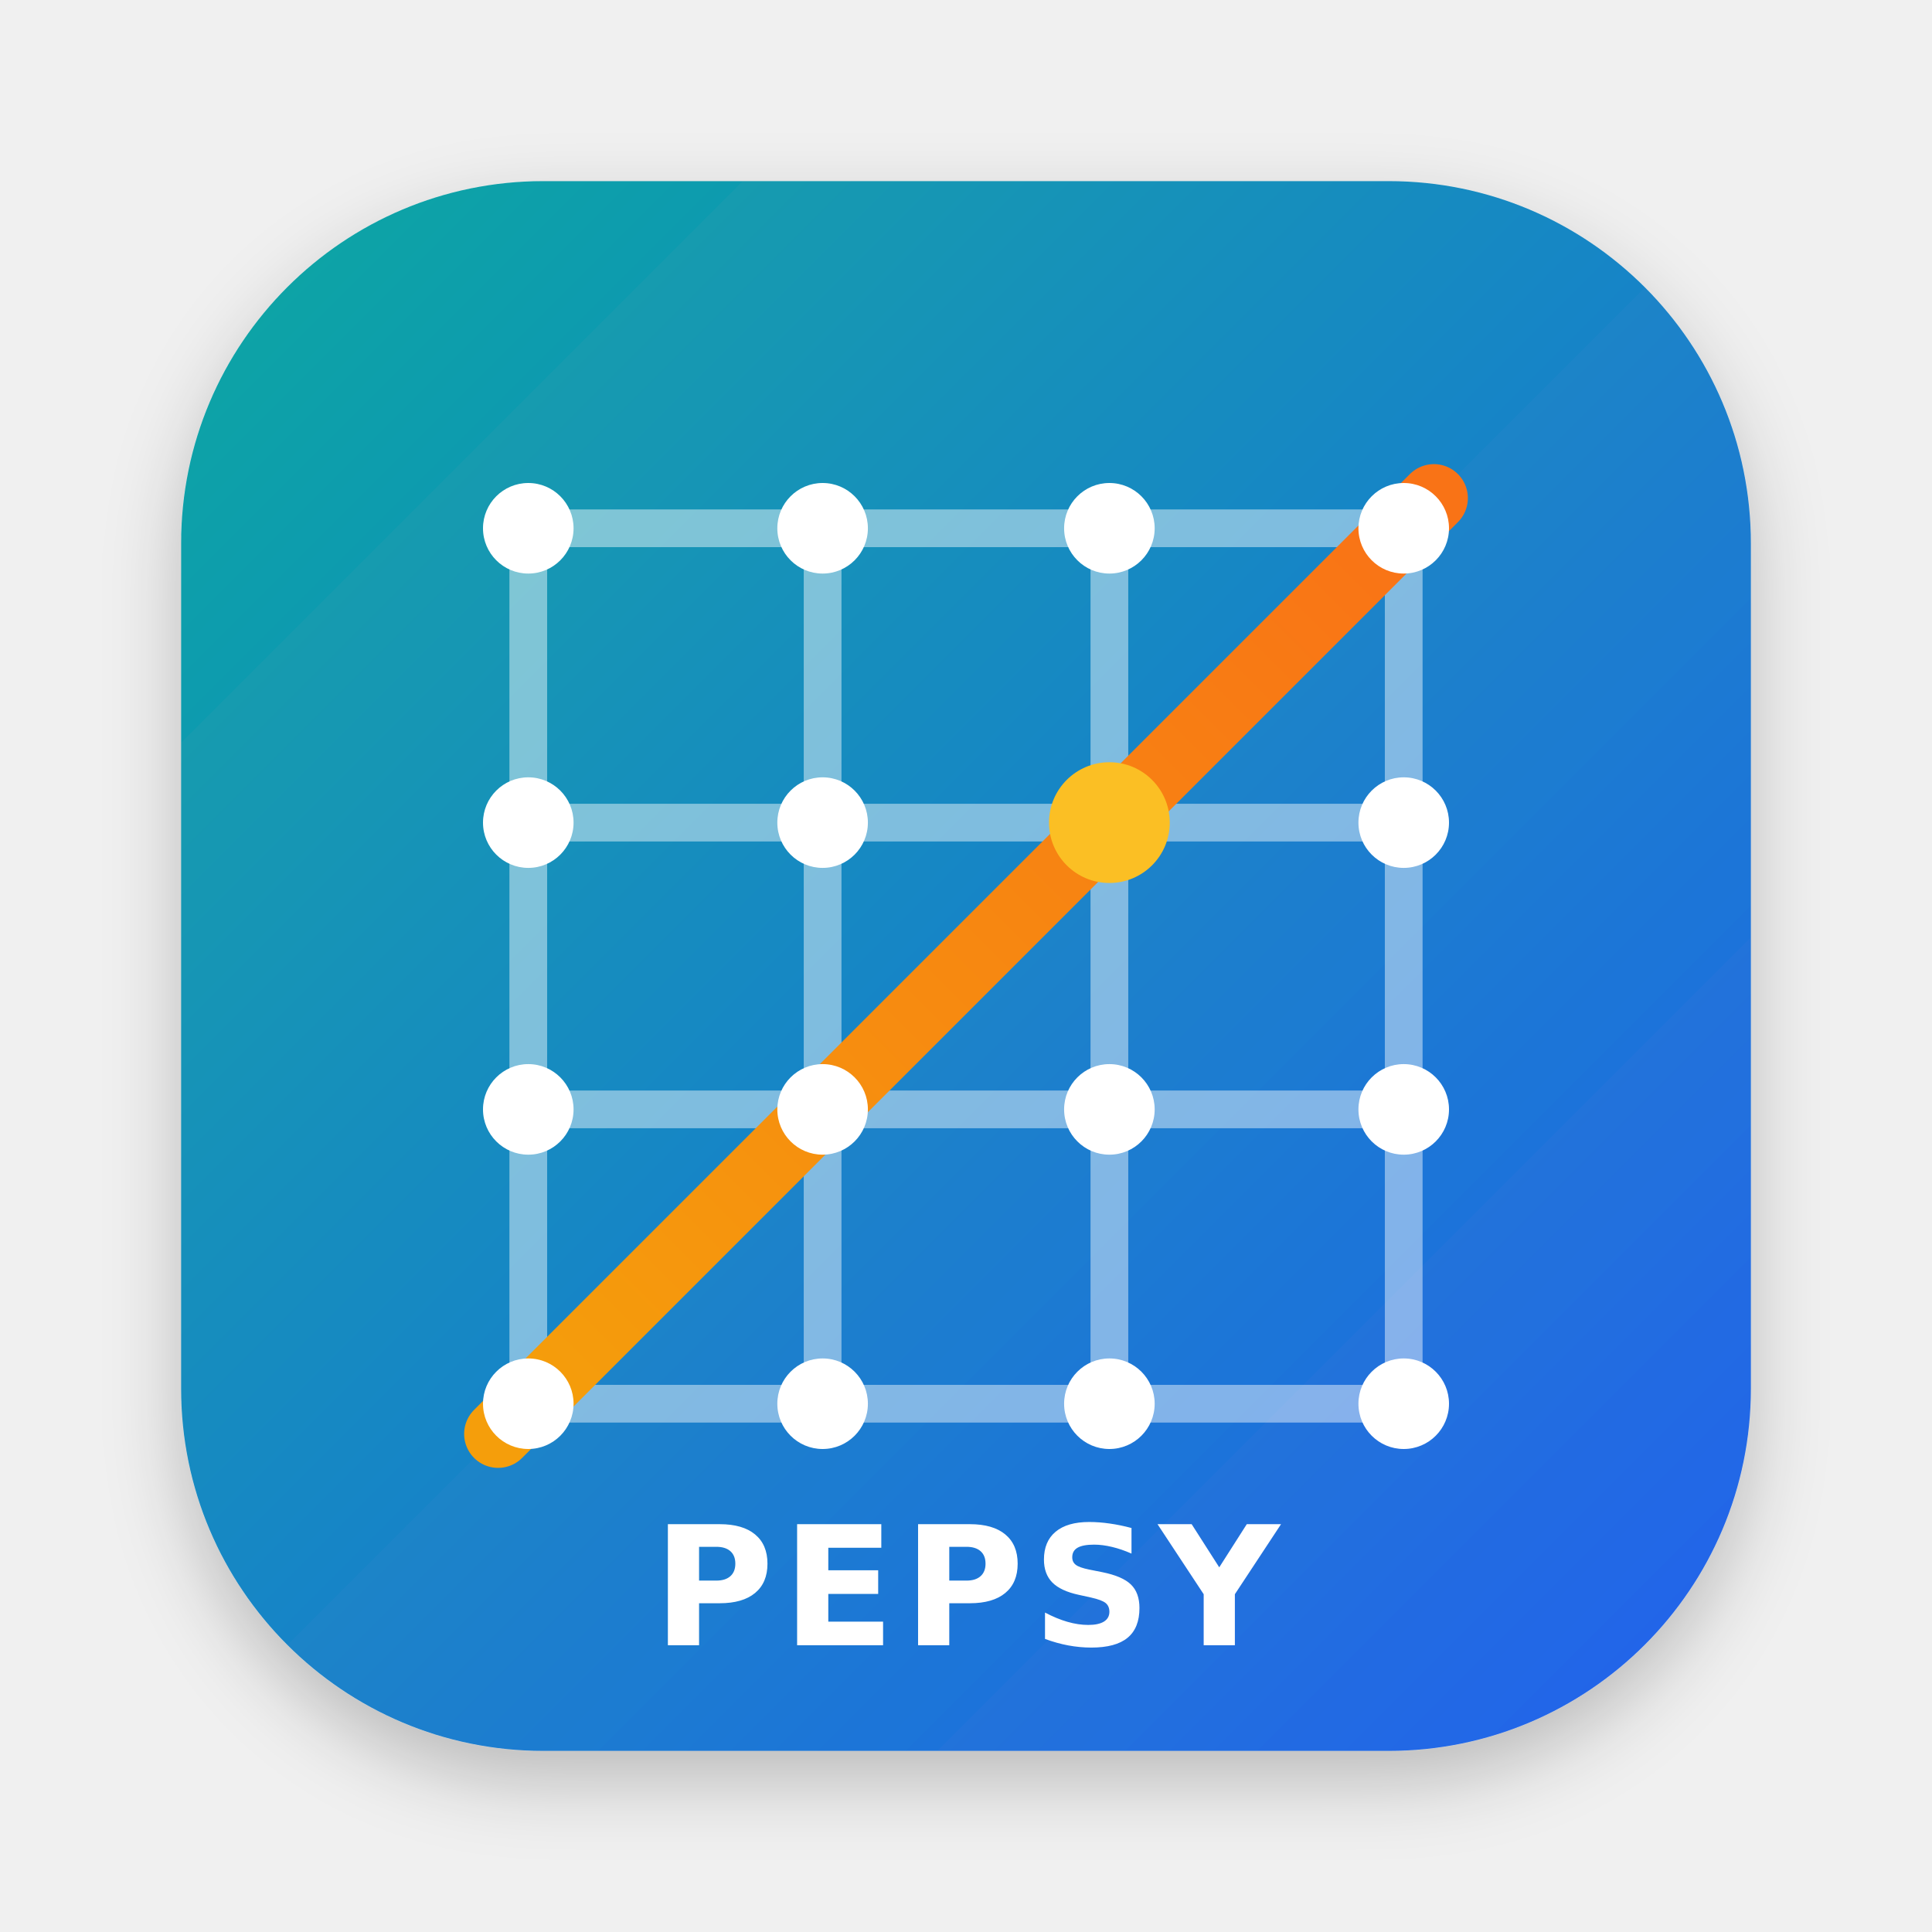
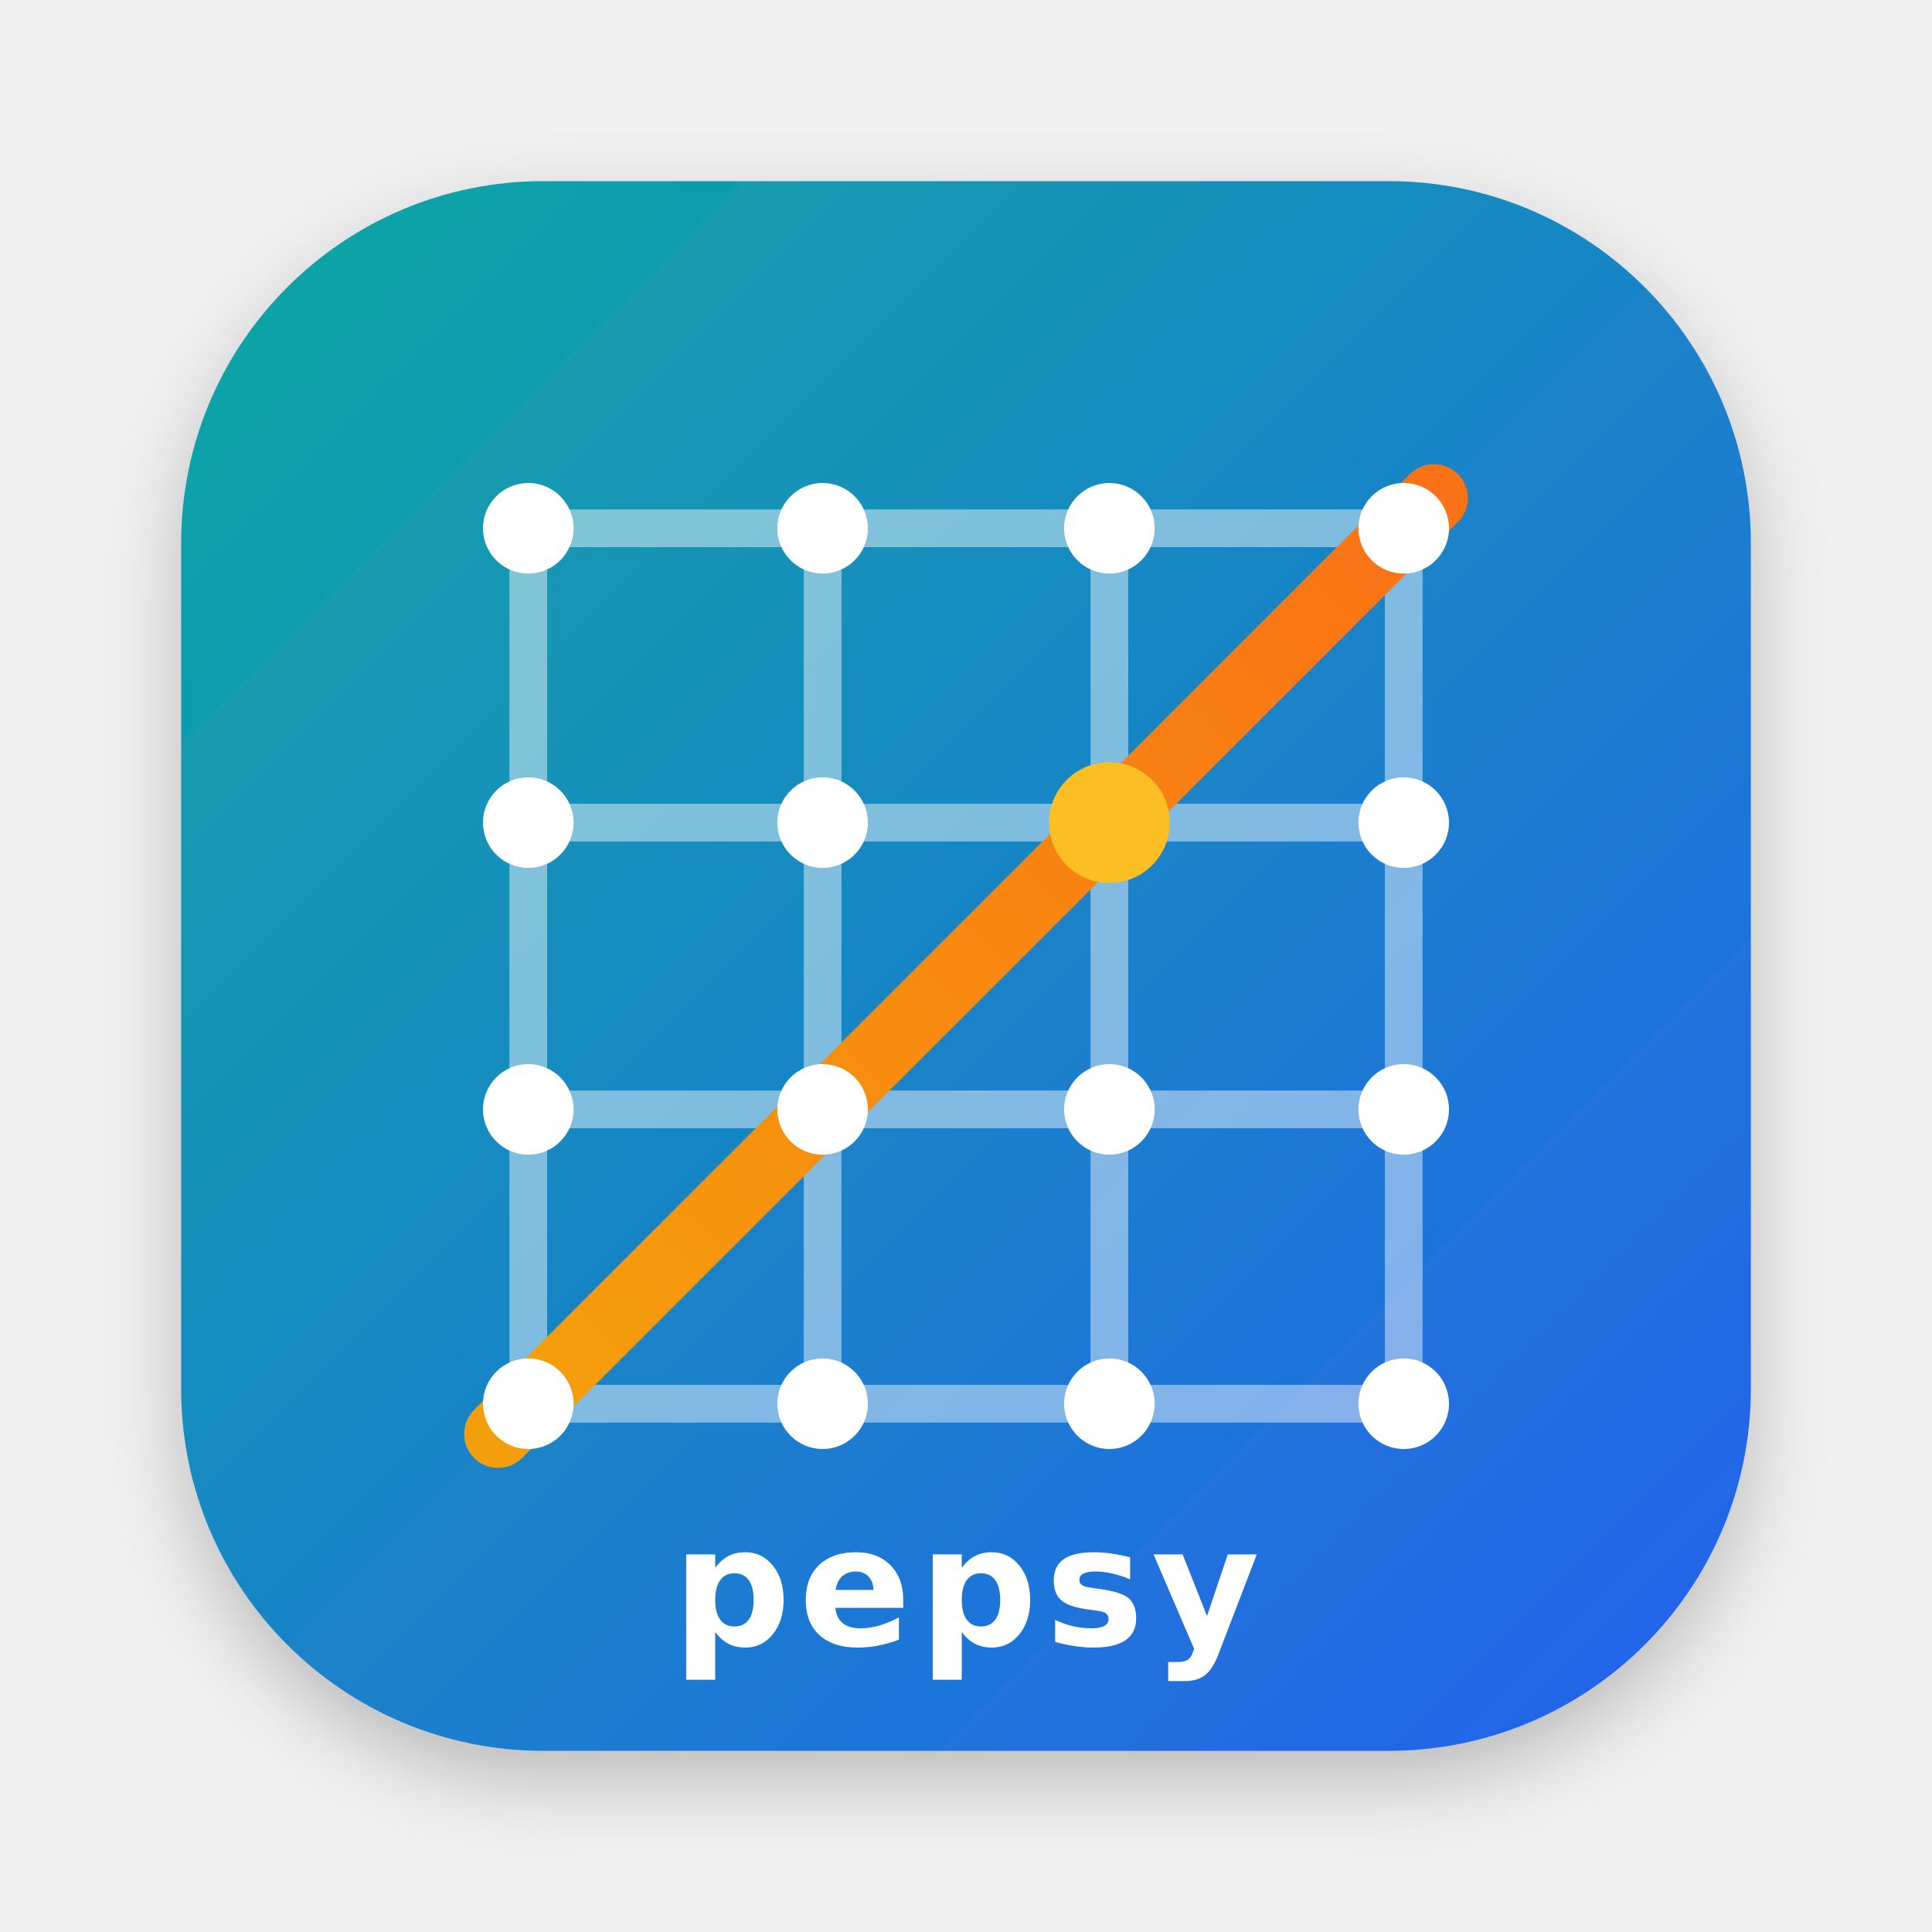
<svg xmlns="http://www.w3.org/2000/svg" width="512" height="512" viewBox="0 0 512 512" fill="none" role="img" aria-label="Pepsy icon">
  <defs>
    <linearGradient id="bg" x1="64" y1="64" x2="448" y2="448" gradientUnits="userSpaceOnUse">
      <stop offset="0" stop-color="#0EA5A4" />
      <stop offset="1" stop-color="#2563EB" />
    </linearGradient>
    <linearGradient id="cut" x1="138" y1="370" x2="370" y2="138" gradientUnits="userSpaceOnUse">
      <stop offset="0" stop-color="#F59E0B" />
      <stop offset="1" stop-color="#F97316" />
    </linearGradient>
    <filter id="shadow" x="0" y="0" width="512" height="512" filterUnits="userSpaceOnUse" color-interpolation-filters="sRGB">
      <feDropShadow dx="0" dy="8" stdDeviation="10" flood-opacity="0.22" />
    </filter>
  </defs>
  <rect x="48" y="48" width="416" height="416" rx="96" fill="url(#bg)" filter="url(#shadow)" />
  <g stroke="white" stroke-opacity="0.45" stroke-width="10" stroke-linecap="round">
    <line x1="140" y1="140" x2="372" y2="140" />
    <line x1="140" y1="218" x2="372" y2="218" />
    <line x1="140" y1="294" x2="372" y2="294" />
    <line x1="140" y1="372" x2="372" y2="372" />
    <line x1="140" y1="140" x2="140" y2="372" />
    <line x1="218" y1="140" x2="218" y2="372" />
    <line x1="294" y1="140" x2="294" y2="372" />
    <line x1="372" y1="140" x2="372" y2="372" />
  </g>
  <line x1="132" y1="380" x2="380" y2="132" stroke="url(#cut)" stroke-width="18" stroke-linecap="round" />
  <g fill="white">
    <circle cx="140" cy="140" r="12" />
    <circle cx="218" cy="140" r="12" />
    <circle cx="294" cy="140" r="12" />
    <circle cx="372" cy="140" r="12" />
    <circle cx="140" cy="218" r="12" />
    <circle cx="218" cy="218" r="12" />
    <circle cx="294" cy="218" r="12" />
    <circle cx="372" cy="218" r="12" />
    <circle cx="140" cy="294" r="12" />
    <circle cx="218" cy="294" r="12" />
    <circle cx="294" cy="294" r="12" />
    <circle cx="372" cy="294" r="12" />
    <circle cx="140" cy="372" r="12" />
    <circle cx="218" cy="372" r="12" />
    <circle cx="294" cy="372" r="12" />
    <circle cx="372" cy="372" r="12" />
  </g>
  <circle cx="294" cy="218" r="16" fill="#FBBF24" />
-   <text x="256" y="436" text-anchor="middle" font-family="Verdana, DejaVu Sans, sans-serif" font-size="44" font-weight="700" fill="white" letter-spacing="2">PEPSY</text>
+   <text x="256" y="436" text-anchor="middle" font-family="Verdana, DejaVu Sans, sans-serif" font-size="44" font-weight="700" fill="white" letter-spacing="2">pepsy</text>
</svg>
